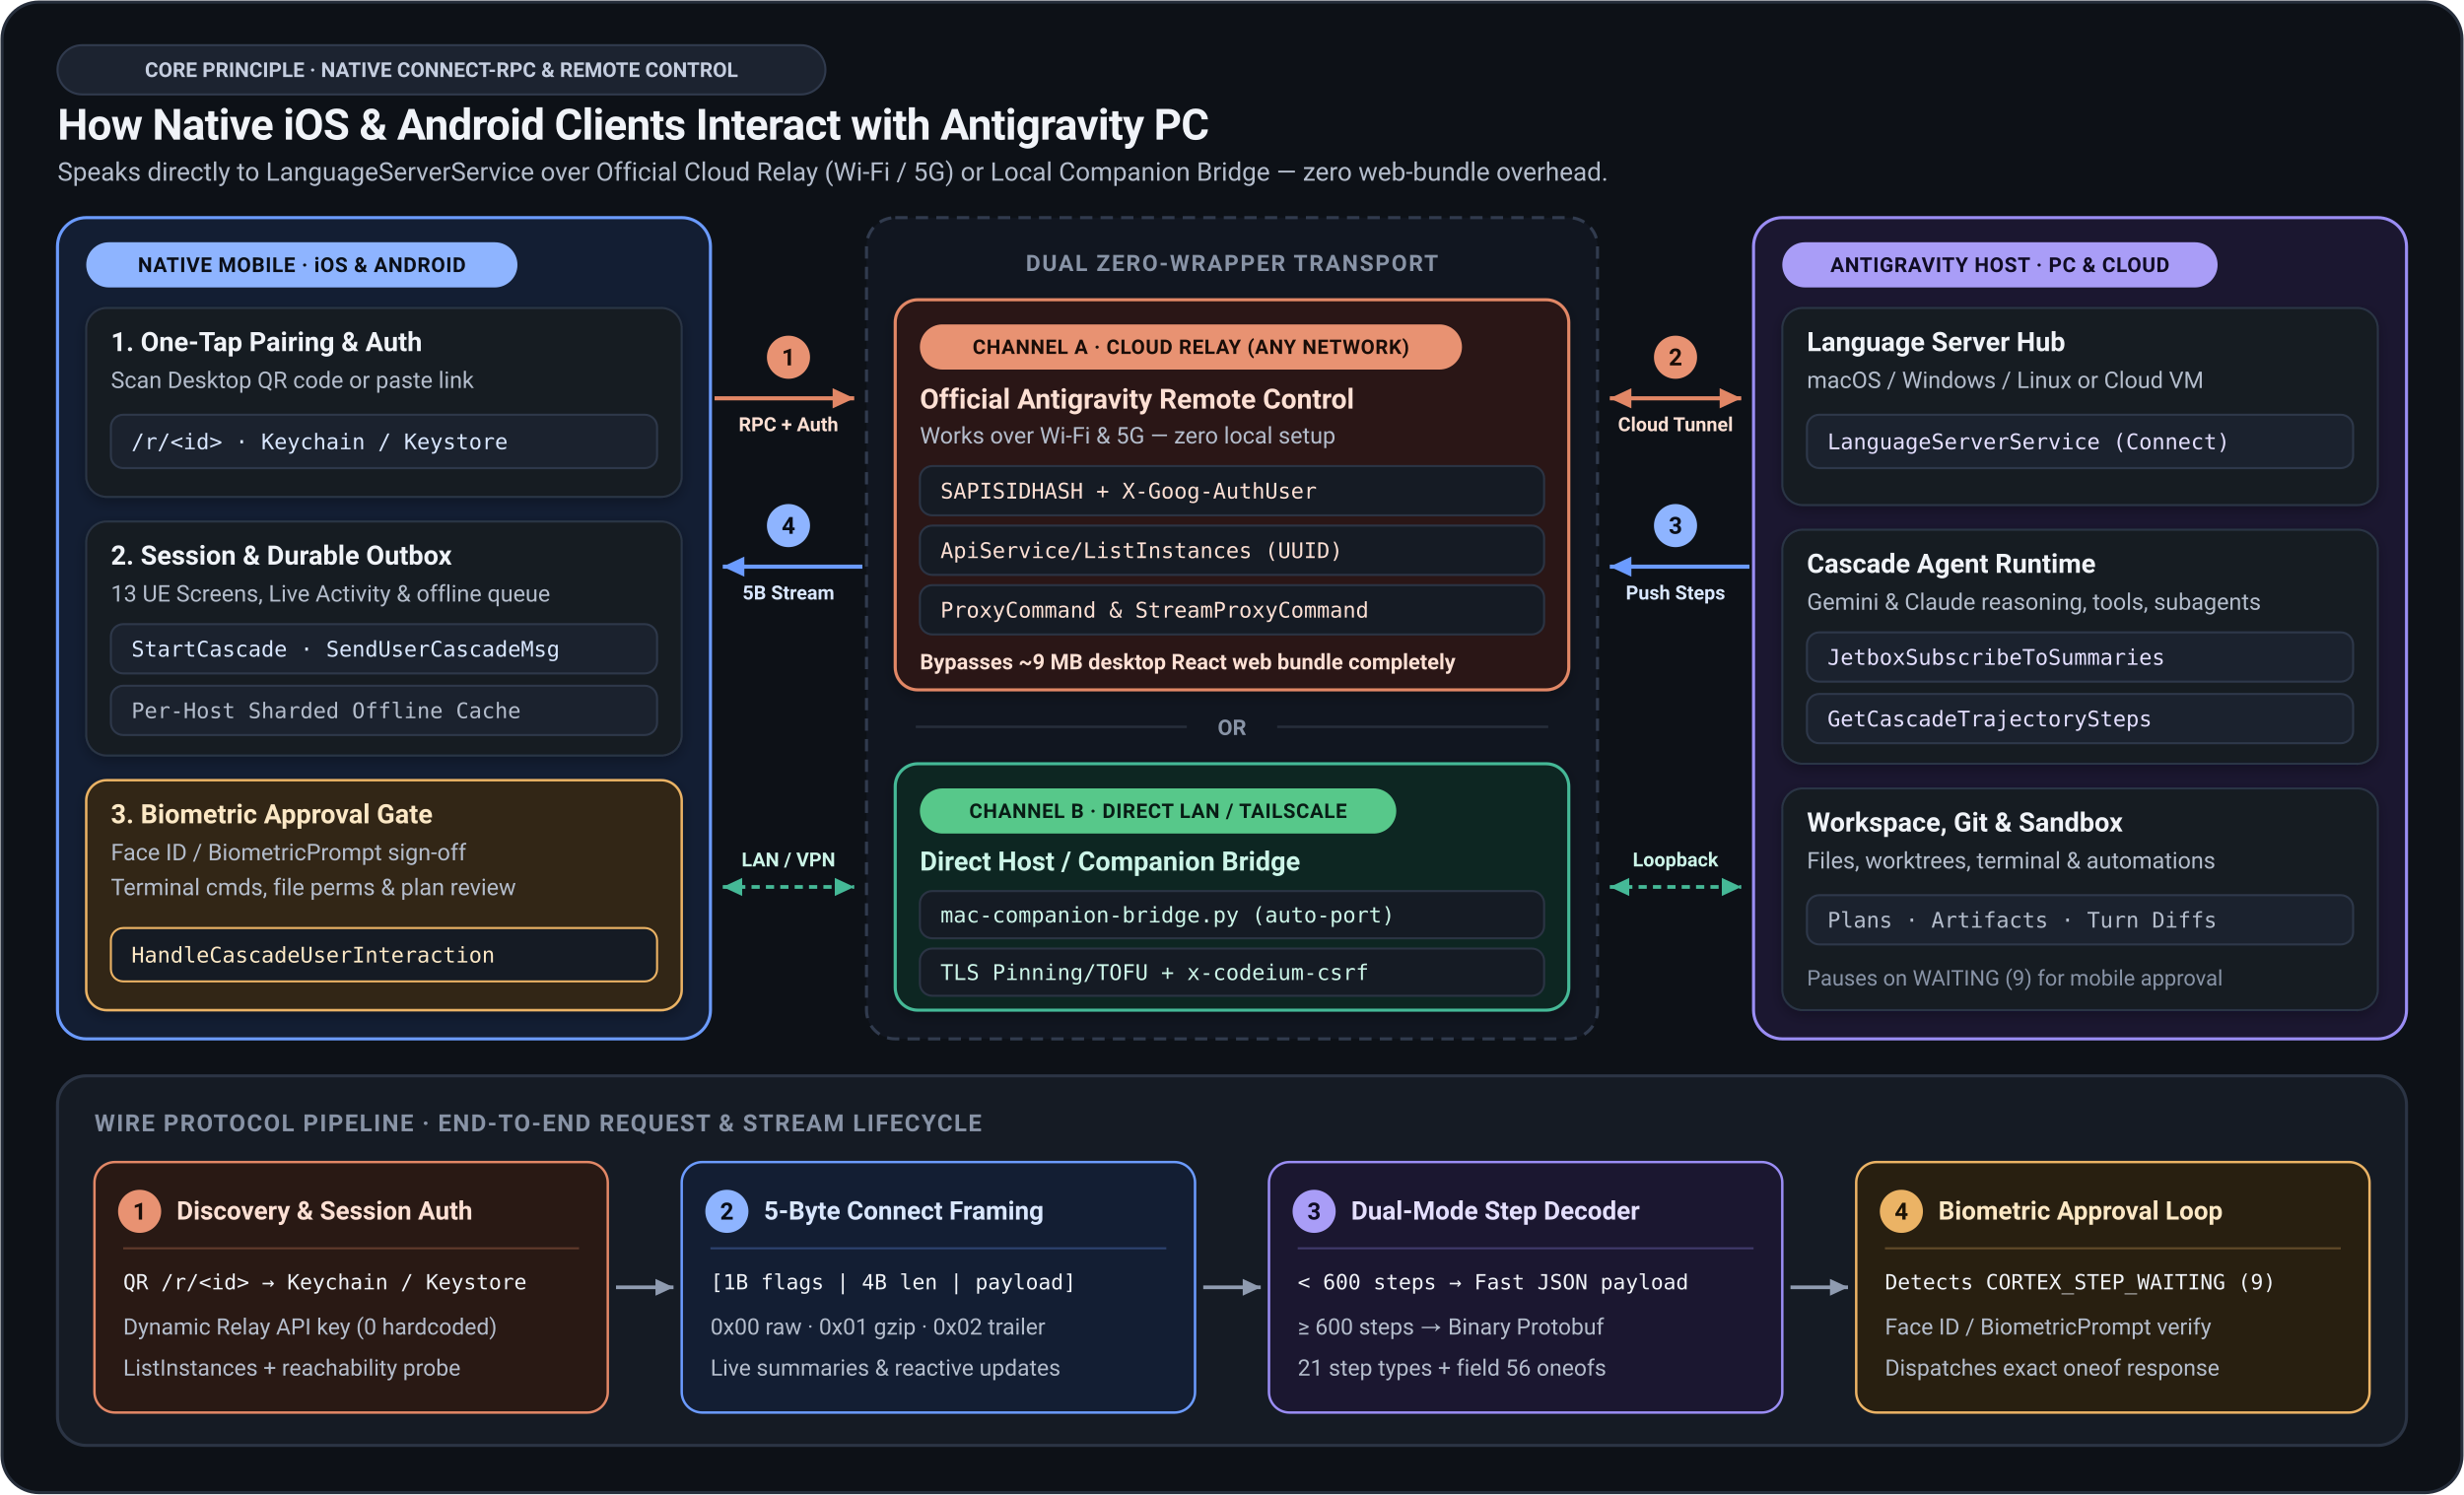
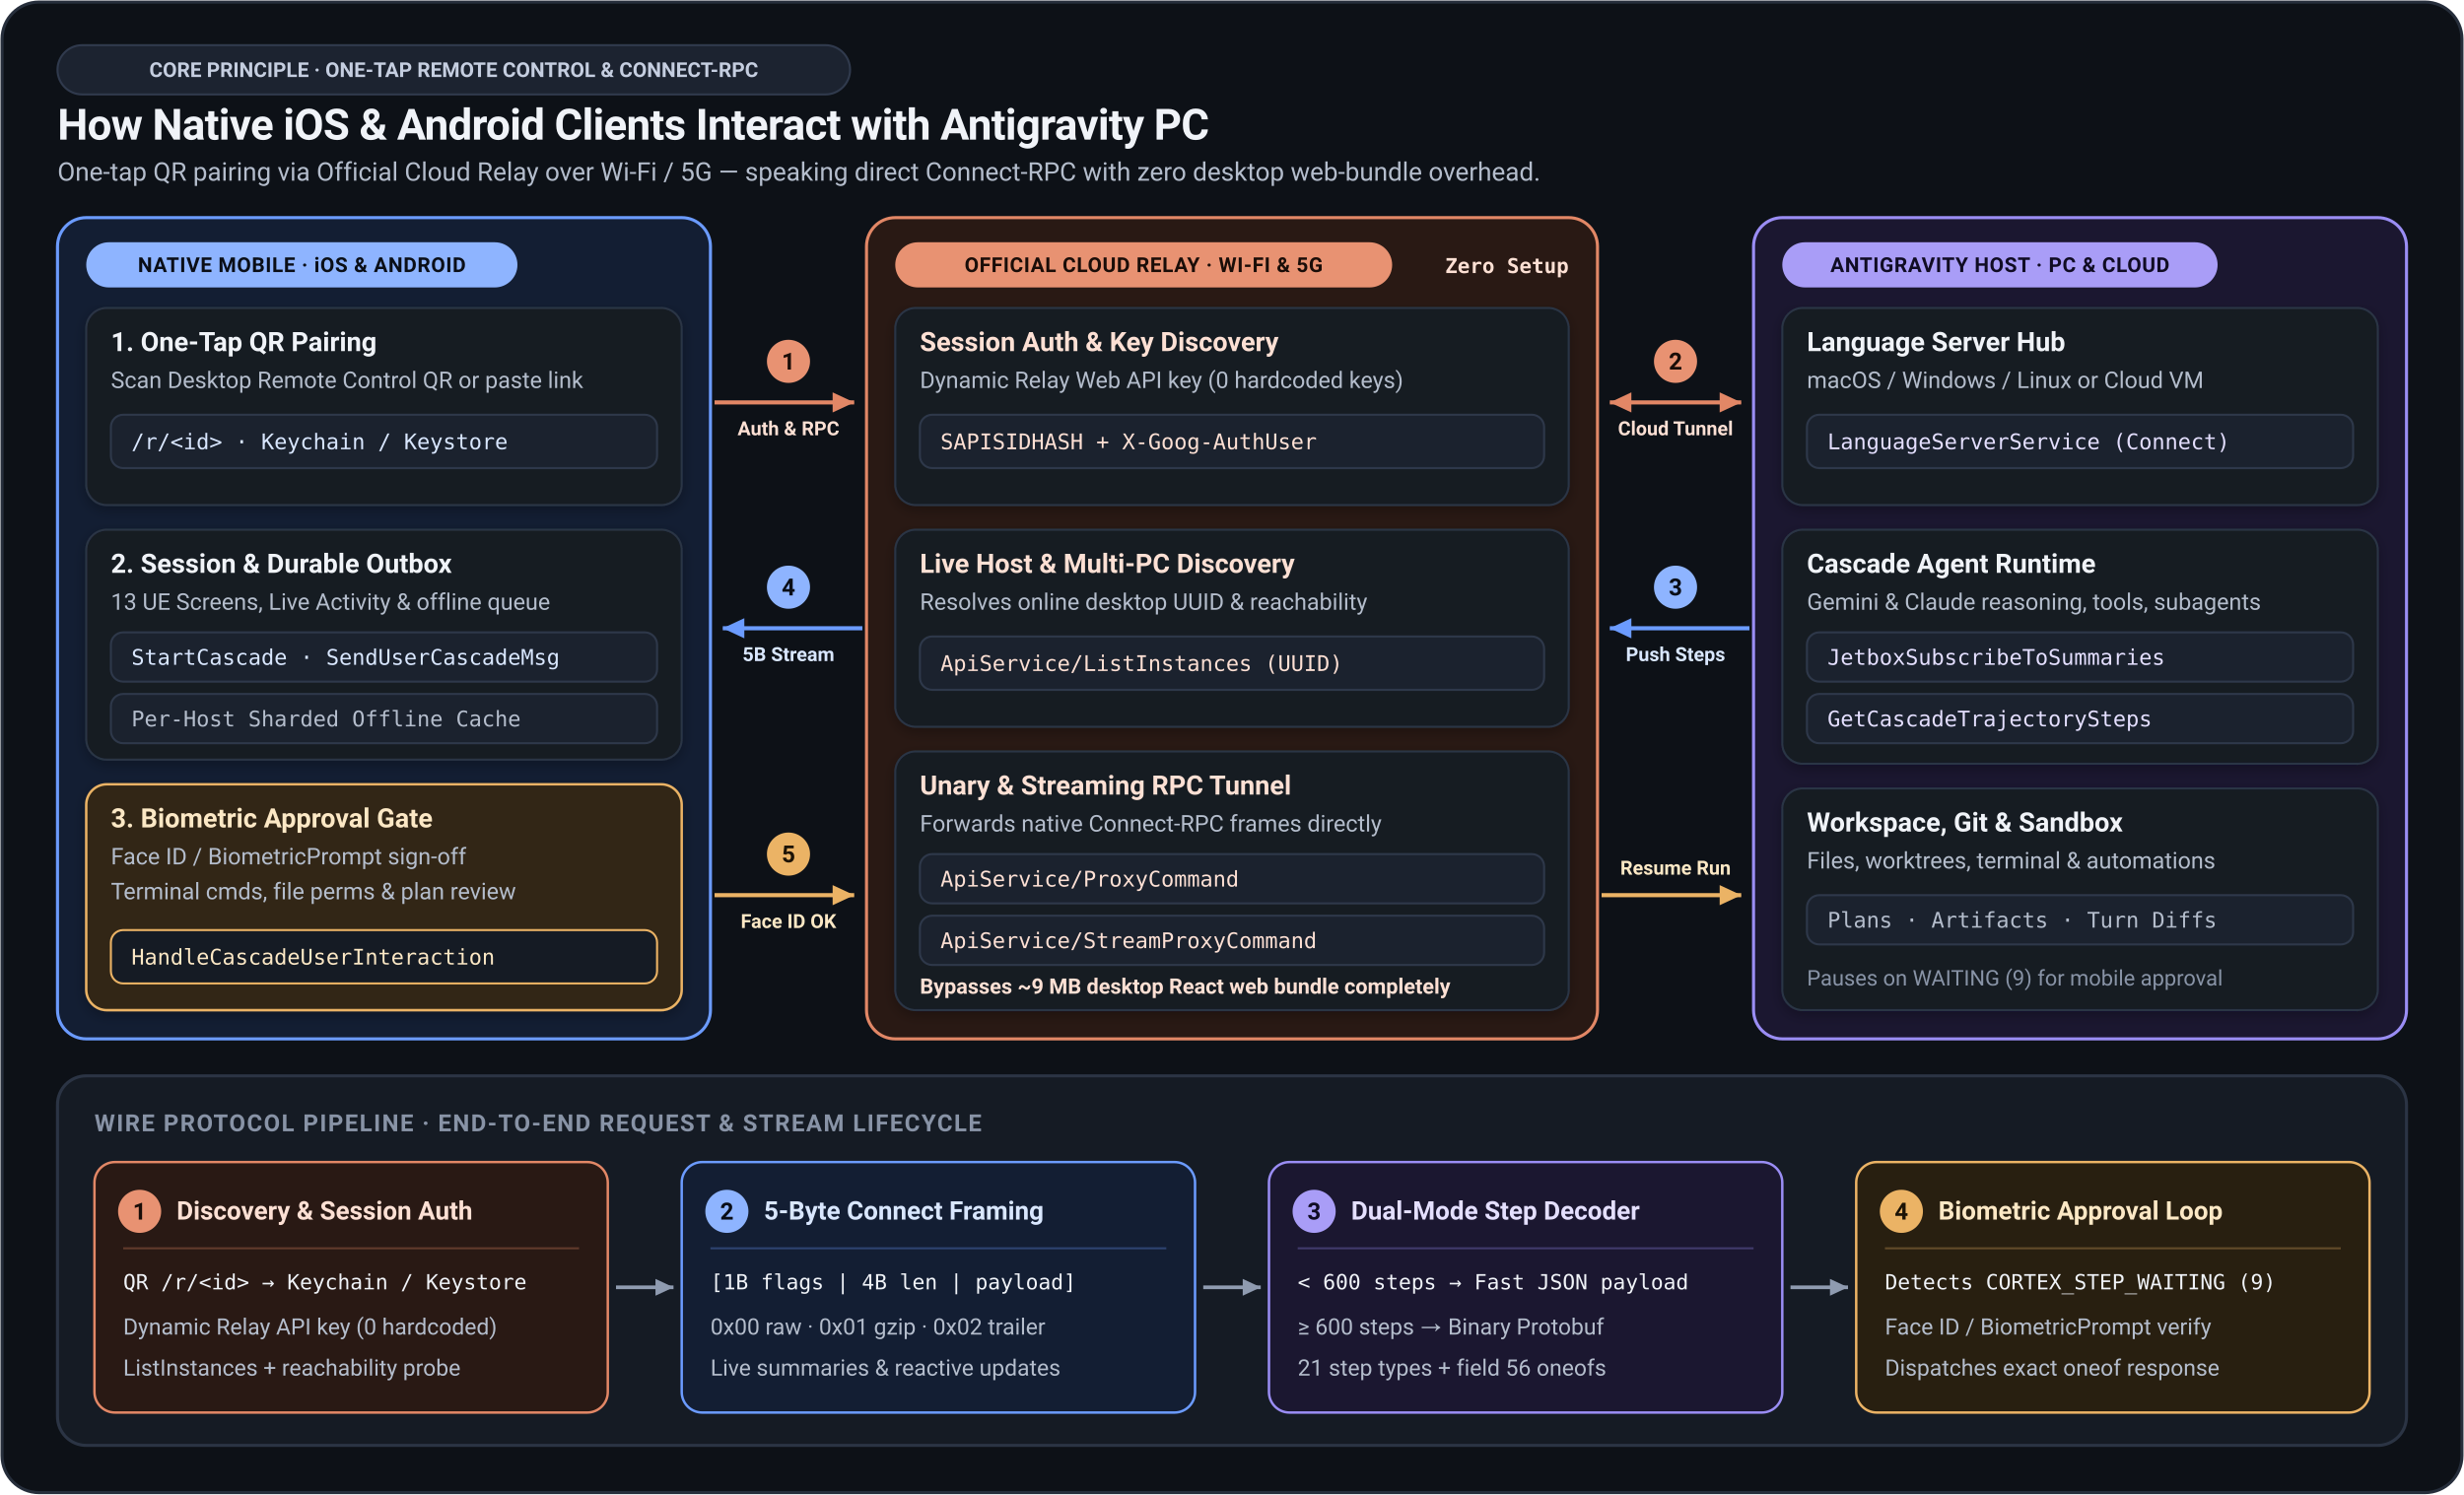
<svg xmlns="http://www.w3.org/2000/svg" viewBox="0 0 1200 728" width="1200" height="728" role="img" aria-label="Core Principle: How Native iOS and Android Clients Remote-Control Antigravity PC">
  <defs>
    <filter id="cardShadow" x="-4%" y="-4%" width="108%" height="112%">
      <feDropShadow dx="0" dy="2" stdDeviation="3" flood-color="#000000" flood-opacity="0.28" />
    </filter>
    <marker id="arrCoral" viewBox="0 0 10 10" refX="8.5" refY="5" markerWidth="7" markerHeight="7" orient="auto-start-reverse">
      <path d="M 1 1.5 L 8.5 5 L 1 8.5 z" fill="#E28766" />
    </marker>
-     <marker id="arrTeal" viewBox="0 0 10 10" refX="8.5" refY="5" markerWidth="7" markerHeight="7" orient="auto-start-reverse">
-       <path d="M 1 1.5 L 8.5 5 L 1 8.5 z" fill="#45B997" />
+     <marker id="arrAmber" viewBox="0 0 10 10" refX="8.5" refY="5" markerWidth="7" markerHeight="7" orient="auto-start-reverse">
+       <path d="M 1 1.5 L 8.5 5 L 1 8.5 z" fill="#EBB365" />
    </marker>
    <marker id="arrBlue" viewBox="0 0 10 10" refX="8.5" refY="5" markerWidth="7" markerHeight="7" orient="auto-start-reverse">
      <path d="M 1 1.5 L 8.5 5 L 1 8.5 z" fill="#6B9BFF" />
    </marker>
    <marker id="arrNeutral" viewBox="0 0 10 10" refX="8.5" refY="5" markerWidth="6.5" markerHeight="6.5" orient="auto">
      <path d="M 1 1.5 L 8.5 5 L 1 8.5 z" fill="#8F9BB0" />
    </marker>
  </defs>
  <rect x="1" y="1" width="1198" height="726" rx="18" fill="#0D1117" stroke="#262E3B" stroke-width="1.5" />
  <g>
-     <rect x="28.0" y="22.0" width="374.0" height="24.0" rx="12.0" fill="#1C2330" stroke="#303A4D" stroke-width="1" />
-     <text x="215.0" y="37.5" text-anchor="middle" font-family="-apple-system, BlinkMacSystemFont, 'Segoe UI', Roboto, Helvetica, Arial, sans-serif" font-size="10" font-weight="600" fill="#C5CEE0">CORE PRINCIPLE  ·  NATIVE CONNECT-RPC &amp; REMOTE CONTROL</text>
+     <rect x="28.0" y="22.0" width="386.0" height="24.0" rx="12.0" fill="#1C2330" stroke="#303A4D" stroke-width="1" />
+     <text x="221.0" y="37.5" text-anchor="middle" font-family="-apple-system, BlinkMacSystemFont, 'Segoe UI', Roboto, Helvetica, Arial, sans-serif" font-size="10" font-weight="600" fill="#C5CEE0">CORE PRINCIPLE  ·  ONE-TAP REMOTE CONTROL &amp; CONNECT-RPC</text>
  </g>
  <text x="28" y="68" font-family="-apple-system, BlinkMacSystemFont, 'Segoe UI', Roboto, Helvetica, Arial, sans-serif" font-size="21" font-weight="700" letter-spacing="-0.3" fill="#F0F3F8">How Native iOS &amp; Android Clients Interact with Antigravity PC</text>
-   <text x="28" y="88" font-family="-apple-system, BlinkMacSystemFont, 'Segoe UI', Roboto, Helvetica, Arial, sans-serif" font-size="12.5" fill="#B4BDCC">Speaks directly to LanguageServerService over Official Cloud Relay (Wi-Fi / 5G) or Local Companion Bridge — zero web-bundle overhead.</text>
+   <text x="28" y="88" font-family="-apple-system, BlinkMacSystemFont, 'Segoe UI', Roboto, Helvetica, Arial, sans-serif" font-size="12.5" fill="#B4BDCC">One-tap QR pairing via Official Cloud Relay over Wi-Fi / 5G — speaking direct Connect-RPC with zero desktop web-bundle overhead.</text>
  <rect x="28" y="106" width="318" height="400" rx="14" fill="#131E33" stroke="#6B9BFF" stroke-width="1.5" />
  <g>
    <rect x="42.0" y="118.0" width="210.0" height="22.0" rx="11.0" fill="#8EB4FF" />
    <text x="147.0" y="132.5" text-anchor="middle" font-family="-apple-system, BlinkMacSystemFont, 'Segoe UI', Roboto, Helvetica, Arial, sans-serif" font-size="10" font-weight="600" letter-spacing="0.3" fill="#0A0E17">NATIVE MOBILE  ·  iOS &amp; ANDROID</text>
  </g>
-   <rect x="42" y="150" width="290" height="92" rx="10" fill="#151B24" stroke="#2B3444" stroke-width="1" filter="url(#cardShadow)" />
-   <text x="54" y="171" font-family="-apple-system, BlinkMacSystemFont, 'Segoe UI', Roboto, Helvetica, Arial, sans-serif" font-size="13" font-weight="700" fill="#F0F3F8">1. One-Tap Pairing &amp; Auth</text>
-   <text x="54" y="189" font-family="-apple-system, BlinkMacSystemFont, 'Segoe UI', Roboto, Helvetica, Arial, sans-serif" font-size="11.2" fill="#B4BDCC">Scan Desktop QR code or paste link</text>
+   <rect x="42" y="150" width="290" height="96" rx="10" fill="#151B24" stroke="#2B3444" stroke-width="1" filter="url(#cardShadow)" />
+   <text x="54" y="171" font-family="-apple-system, BlinkMacSystemFont, 'Segoe UI', Roboto, Helvetica, Arial, sans-serif" font-size="13" font-weight="700" fill="#F0F3F8">1. One-Tap QR Pairing</text>
+   <text x="54" y="189" font-family="-apple-system, BlinkMacSystemFont, 'Segoe UI', Roboto, Helvetica, Arial, sans-serif" font-size="11.2" fill="#B4BDCC">Scan Desktop Remote Control QR or paste link</text>
  <g>
    <rect x="54.0" y="202.0" width="266.0" height="26.0" rx="6" fill="#1B222E" stroke="#2E384A" stroke-width="1" />
    <text x="64.0" y="218.8" font-family="ui-monospace, SFMono-Regular, Menlo, Monaco, Consolas, monospace" font-size="10.5" font-weight="500" fill="#D9E7FF">/r/&lt;id&gt;  ·  Keychain / Keystore</text>
  </g>
-   <rect x="42" y="254" width="290" height="114" rx="10" fill="#151B24" stroke="#2B3444" stroke-width="1" filter="url(#cardShadow)" />
-   <text x="54" y="275" font-family="-apple-system, BlinkMacSystemFont, 'Segoe UI', Roboto, Helvetica, Arial, sans-serif" font-size="13" font-weight="700" fill="#F0F3F8">2. Session &amp; Durable Outbox</text>
-   <text x="54" y="293" font-family="-apple-system, BlinkMacSystemFont, 'Segoe UI', Roboto, Helvetica, Arial, sans-serif" font-size="11.2" fill="#B4BDCC">13 UE Screens, Live Activity &amp; offline queue</text>
+   <rect x="42" y="258" width="290" height="112" rx="10" fill="#151B24" stroke="#2B3444" stroke-width="1" filter="url(#cardShadow)" />
+   <text x="54" y="279" font-family="-apple-system, BlinkMacSystemFont, 'Segoe UI', Roboto, Helvetica, Arial, sans-serif" font-size="13" font-weight="700" fill="#F0F3F8">2. Session &amp; Durable Outbox</text>
+   <text x="54" y="297" font-family="-apple-system, BlinkMacSystemFont, 'Segoe UI', Roboto, Helvetica, Arial, sans-serif" font-size="11.2" fill="#B4BDCC">13 UE Screens, Live Activity &amp; offline queue</text>
  <g>
-     <rect x="54.0" y="304.0" width="266.0" height="24.0" rx="6" fill="#1B222E" stroke="#2E384A" stroke-width="1" />
-     <text x="64.0" y="319.8" font-family="ui-monospace, SFMono-Regular, Menlo, Monaco, Consolas, monospace" font-size="10.5" font-weight="500" fill="#D9E7FF">StartCascade · SendUserCascadeMsg</text>
+     <rect x="54.0" y="308.0" width="266.0" height="24.0" rx="6" fill="#1B222E" stroke="#2E384A" stroke-width="1" />
+     <text x="64.0" y="323.8" font-family="ui-monospace, SFMono-Regular, Menlo, Monaco, Consolas, monospace" font-size="10.5" font-weight="500" fill="#D9E7FF">StartCascade · SendUserCascadeMsg</text>
  </g>
  <g>
-     <rect x="54.0" y="334.0" width="266.0" height="24.0" rx="6" fill="#1B222E" stroke="#2E384A" stroke-width="1" />
-     <text x="64.0" y="349.8" font-family="ui-monospace, SFMono-Regular, Menlo, Monaco, Consolas, monospace" font-size="10.5" font-weight="500" fill="#B4BDCC">Per-Host Sharded Offline Cache</text>
+     <rect x="54.0" y="338.0" width="266.0" height="24.0" rx="6" fill="#1B222E" stroke="#2E384A" stroke-width="1" />
+     <text x="64.0" y="353.8" font-family="ui-monospace, SFMono-Regular, Menlo, Monaco, Consolas, monospace" font-size="10.5" font-weight="500" fill="#B4BDCC">Per-Host Sharded Offline Cache</text>
  </g>
-   <rect x="42" y="380" width="290" height="112" rx="10" fill="#302614" stroke="#EBB365" stroke-width="1.2" filter="url(#cardShadow)" />
-   <text x="54" y="401" font-family="-apple-system, BlinkMacSystemFont, 'Segoe UI', Roboto, Helvetica, Arial, sans-serif" font-size="13" font-weight="700" fill="#FCE8C5">3. Biometric Approval Gate</text>
-   <text x="54" y="419" font-family="-apple-system, BlinkMacSystemFont, 'Segoe UI', Roboto, Helvetica, Arial, sans-serif" font-size="11.2" fill="#B4BDCC">Face ID / BiometricPrompt sign-off</text>
-   <text x="54" y="436" font-family="-apple-system, BlinkMacSystemFont, 'Segoe UI', Roboto, Helvetica, Arial, sans-serif" font-size="11.2" fill="#B4BDCC">Terminal cmds, file perms &amp; plan review</text>
+   <rect x="42" y="382" width="290" height="110" rx="10" fill="#302614" stroke="#EBB365" stroke-width="1.2" filter="url(#cardShadow)" />
+   <text x="54" y="403" font-family="-apple-system, BlinkMacSystemFont, 'Segoe UI', Roboto, Helvetica, Arial, sans-serif" font-size="13" font-weight="700" fill="#FCE8C5">3. Biometric Approval Gate</text>
+   <text x="54" y="421" font-family="-apple-system, BlinkMacSystemFont, 'Segoe UI', Roboto, Helvetica, Arial, sans-serif" font-size="11.2" fill="#B4BDCC">Face ID / BiometricPrompt sign-off</text>
+   <text x="54" y="438" font-family="-apple-system, BlinkMacSystemFont, 'Segoe UI', Roboto, Helvetica, Arial, sans-serif" font-size="11.2" fill="#B4BDCC">Terminal cmds, file perms &amp; plan review</text>
  <g>
-     <rect x="54.0" y="452.0" width="266.0" height="26.0" rx="6" fill="#151B24" stroke="#EBB365" stroke-width="1" />
-     <text x="64.0" y="468.8" font-family="ui-monospace, SFMono-Regular, Menlo, Monaco, Consolas, monospace" font-size="10.5" font-weight="500" fill="#FCE8C5">HandleCascadeUserInteraction</text>
+     <rect x="54.0" y="453.0" width="266.0" height="26.0" rx="6" fill="#151B24" stroke="#EBB365" stroke-width="1" />
+     <text x="64.0" y="469.8" font-family="ui-monospace, SFMono-Regular, Menlo, Monaco, Consolas, monospace" font-size="10.5" font-weight="500" fill="#FCE8C5">HandleCascadeUserInteraction</text>
  </g>
-   <rect x="422" y="106" width="356" height="400" rx="14" fill="#111620" stroke="#313B4E" stroke-width="1.5" stroke-dasharray="6 4" />
-   <text x="600.0" y="132" text-anchor="middle" font-family="-apple-system, BlinkMacSystemFont, 'Segoe UI', Roboto, Helvetica, Arial, sans-serif" font-size="11" font-weight="700" letter-spacing="0.8" fill="#8893A6">DUAL ZERO-WRAPPER TRANSPORT</text>
-   <rect x="436" y="146" width="328" height="190" rx="11" fill="#291914" stroke="#E28766" stroke-width="1.5" filter="url(#cardShadow)" />
+   <rect x="422" y="106" width="356" height="400" rx="14" fill="#291914" stroke="#E28766" stroke-width="1.5" />
  <g>
-     <rect x="448.0" y="158.0" width="264.0" height="22.0" rx="11.0" fill="#E89272" />
-     <text x="580.0" y="172.4" text-anchor="middle" font-family="-apple-system, BlinkMacSystemFont, 'Segoe UI', Roboto, Helvetica, Arial, sans-serif" font-size="9.8" font-weight="600" letter-spacing="0.3" fill="#1A0D08">CHANNEL A  ·  CLOUD RELAY (ANY NETWORK)</text>
+     <rect x="436.0" y="118.0" width="242.0" height="22.0" rx="11.0" fill="#E89272" />
+     <text x="557.0" y="132.5" text-anchor="middle" font-family="-apple-system, BlinkMacSystemFont, 'Segoe UI', Roboto, Helvetica, Arial, sans-serif" font-size="10" font-weight="600" letter-spacing="0.3" fill="#1A0D08">OFFICIAL CLOUD RELAY  ·  WI-FI &amp; 5G</text>
  </g>
-   <text x="448" y="199" font-family="-apple-system, BlinkMacSystemFont, 'Segoe UI', Roboto, Helvetica, Arial, sans-serif" font-size="13.5" font-weight="700" fill="#FDE0D4">Official Antigravity Remote Control</text>
-   <text x="448" y="216" font-family="-apple-system, BlinkMacSystemFont, 'Segoe UI', Roboto, Helvetica, Arial, sans-serif" font-size="11.2" fill="#B4BDCC">Works over Wi-Fi &amp; 5G — zero local setup</text>
+   <text x="764" y="133" text-anchor="end" font-family="ui-monospace, SFMono-Regular, Menlo, Monaco, Consolas, monospace" font-size="10" font-weight="600" fill="#FDE0D4">Zero Setup</text>
+   <rect x="436" y="150" width="328" height="96" rx="10" fill="#151B24" stroke="#2B3444" stroke-width="1" filter="url(#cardShadow)" />
+   <text x="448" y="171" font-family="-apple-system, BlinkMacSystemFont, 'Segoe UI', Roboto, Helvetica, Arial, sans-serif" font-size="13" font-weight="700" fill="#FDE0D4">Session Auth &amp; Key Discovery</text>
+   <text x="448" y="189" font-family="-apple-system, BlinkMacSystemFont, 'Segoe UI', Roboto, Helvetica, Arial, sans-serif" font-size="11.2" fill="#B4BDCC">Dynamic Relay Web API key (0 hardcoded keys)</text>
  <g>
-     <rect x="448.0" y="227.0" width="304.0" height="24.0" rx="6" fill="#151B24" stroke="#2B3444" stroke-width="1" />
-     <text x="458.0" y="242.8" font-family="ui-monospace, SFMono-Regular, Menlo, Monaco, Consolas, monospace" font-size="10.5" font-weight="500" fill="#FDE0D4">SAPISIDHASH + X-Goog-AuthUser</text>
+     <rect x="448.0" y="202.0" width="304.0" height="26.0" rx="6" fill="#1B222E" stroke="#2E384A" stroke-width="1" />
+     <text x="458.0" y="218.8" font-family="ui-monospace, SFMono-Regular, Menlo, Monaco, Consolas, monospace" font-size="10.5" font-weight="500" fill="#FDE0D4">SAPISIDHASH + X-Goog-AuthUser</text>
+   </g>
+   <rect x="436" y="258" width="328" height="96" rx="10" fill="#151B24" stroke="#2B3444" stroke-width="1" filter="url(#cardShadow)" />
+   <text x="448" y="279" font-family="-apple-system, BlinkMacSystemFont, 'Segoe UI', Roboto, Helvetica, Arial, sans-serif" font-size="13" font-weight="700" fill="#FDE0D4">Live Host &amp; Multi-PC Discovery</text>
+   <text x="448" y="297" font-family="-apple-system, BlinkMacSystemFont, 'Segoe UI', Roboto, Helvetica, Arial, sans-serif" font-size="11.2" fill="#B4BDCC">Resolves online desktop UUID &amp; reachability</text>
+   <g>
+     <rect x="448.0" y="310.0" width="304.0" height="26.0" rx="6" fill="#1B222E" stroke="#2E384A" stroke-width="1" />
+     <text x="458.0" y="326.8" font-family="ui-monospace, SFMono-Regular, Menlo, Monaco, Consolas, monospace" font-size="10.5" font-weight="500" fill="#FDE0D4">ApiService/ListInstances (UUID)</text>
+   </g>
+   <rect x="436" y="366" width="328" height="126" rx="10" fill="#151B24" stroke="#2B3444" stroke-width="1" filter="url(#cardShadow)" />
+   <text x="448" y="387" font-family="-apple-system, BlinkMacSystemFont, 'Segoe UI', Roboto, Helvetica, Arial, sans-serif" font-size="13" font-weight="700" fill="#FDE0D4">Unary &amp; Streaming RPC Tunnel</text>
+   <text x="448" y="405" font-family="-apple-system, BlinkMacSystemFont, 'Segoe UI', Roboto, Helvetica, Arial, sans-serif" font-size="11.2" fill="#B4BDCC">Forwards native Connect-RPC frames directly</text>
+   <g>
+     <rect x="448.0" y="416.0" width="304.0" height="24.0" rx="6" fill="#1B222E" stroke="#2E384A" stroke-width="1" />
+     <text x="458.0" y="431.8" font-family="ui-monospace, SFMono-Regular, Menlo, Monaco, Consolas, monospace" font-size="10.5" font-weight="500" fill="#FDE0D4">ApiService/ProxyCommand</text>
  </g>
  <g>
-     <rect x="448.0" y="256.0" width="304.0" height="24.0" rx="6" fill="#151B24" stroke="#2B3444" stroke-width="1" />
-     <text x="458.0" y="271.8" font-family="ui-monospace, SFMono-Regular, Menlo, Monaco, Consolas, monospace" font-size="10.5" font-weight="500" fill="#FDE0D4">ApiService/ListInstances (UUID)</text>
+     <rect x="448.0" y="446.0" width="304.0" height="24.0" rx="6" fill="#1B222E" stroke="#2E384A" stroke-width="1" />
+     <text x="458.0" y="461.8" font-family="ui-monospace, SFMono-Regular, Menlo, Monaco, Consolas, monospace" font-size="10.5" font-weight="500" fill="#FDE0D4">ApiService/StreamProxyCommand</text>
  </g>
-   <g>
-     <rect x="448.0" y="285.0" width="304.0" height="24.0" rx="6" fill="#151B24" stroke="#2B3444" stroke-width="1" />
-     <text x="458.0" y="300.8" font-family="ui-monospace, SFMono-Regular, Menlo, Monaco, Consolas, monospace" font-size="10.5" font-weight="500" fill="#FDE0D4">ProxyCommand &amp; StreamProxyCommand</text>
-   </g>
-   <text x="448" y="326" font-family="-apple-system, BlinkMacSystemFont, 'Segoe UI', Roboto, Helvetica, Arial, sans-serif" font-size="10.5" font-weight="600" fill="#FDE0D4">Bypasses ~9 MB desktop React web bundle completely</text>
-   <line x1="446" y1="354" x2="578.0" y2="354" stroke="#262E3B" stroke-width="1.2" />
-   <text x="600.0" y="358" text-anchor="middle" font-family="-apple-system, BlinkMacSystemFont, 'Segoe UI', Roboto, Helvetica, Arial, sans-serif" font-size="10.5" font-weight="700" fill="#8893A6">OR</text>
-   <line x1="622.0" y1="354" x2="754" y2="354" stroke="#262E3B" stroke-width="1.2" />
-   <rect x="436" y="372" width="328" height="120" rx="11" fill="#102520" stroke="#45B997" stroke-width="1.5" filter="url(#cardShadow)" />
-   <g>
-     <rect x="448.0" y="384.0" width="232.0" height="22.0" rx="11.0" fill="#57C88A" />
-     <text x="564.0" y="398.4" text-anchor="middle" font-family="-apple-system, BlinkMacSystemFont, 'Segoe UI', Roboto, Helvetica, Arial, sans-serif" font-size="9.8" font-weight="600" letter-spacing="0.3" fill="#081C15">CHANNEL B  ·  DIRECT LAN / TAILSCALE</text>
-   </g>
-   <text x="448" y="424" font-family="-apple-system, BlinkMacSystemFont, 'Segoe UI', Roboto, Helvetica, Arial, sans-serif" font-size="13" font-weight="700" fill="#CCF5E8">Direct Host / Companion Bridge</text>
-   <g>
-     <rect x="448.0" y="434.0" width="304.0" height="23.0" rx="6" fill="#151B24" stroke="#2B3444" stroke-width="1" />
-     <text x="458.0" y="449.3" font-family="ui-monospace, SFMono-Regular, Menlo, Monaco, Consolas, monospace" font-size="10.5" font-weight="500" fill="#CCF5E8">mac-companion-bridge.py (auto-port)</text>
-   </g>
-   <g>
-     <rect x="448.0" y="462.0" width="304.0" height="23.0" rx="6" fill="#151B24" stroke="#2B3444" stroke-width="1" />
-     <text x="458.0" y="477.3" font-family="ui-monospace, SFMono-Regular, Menlo, Monaco, Consolas, monospace" font-size="10.5" font-weight="500" fill="#CCF5E8">TLS Pinning/TOFU + x-codeium-csrf</text>
-   </g>
+   <text x="448" y="484" font-family="-apple-system, BlinkMacSystemFont, 'Segoe UI', Roboto, Helvetica, Arial, sans-serif" font-size="10.4" font-weight="600" fill="#FDE0D4">Bypasses ~9 MB desktop React web bundle completely</text>
  <rect x="854" y="106" width="318" height="400" rx="14" fill="#1B1730" stroke="#9A8DF4" stroke-width="1.5" />
  <g>
    <rect x="868.0" y="118.0" width="212.0" height="22.0" rx="11.0" fill="#A99DF7" />
    <text x="974.0" y="132.5" text-anchor="middle" font-family="-apple-system, BlinkMacSystemFont, 'Segoe UI', Roboto, Helvetica, Arial, sans-serif" font-size="10" font-weight="600" letter-spacing="0.3" fill="#100C24">ANTIGRAVITY HOST  ·  PC &amp; CLOUD</text>
  </g>
  <rect x="868" y="150" width="290" height="96" rx="10" fill="#151B24" stroke="#2B3444" stroke-width="1" filter="url(#cardShadow)" />
  <text x="880" y="171" font-family="-apple-system, BlinkMacSystemFont, 'Segoe UI', Roboto, Helvetica, Arial, sans-serif" font-size="13" font-weight="700" fill="#F0F3F8">Language Server Hub</text>
  <text x="880" y="189" font-family="-apple-system, BlinkMacSystemFont, 'Segoe UI', Roboto, Helvetica, Arial, sans-serif" font-size="11.2" fill="#B4BDCC">macOS / Windows / Linux or Cloud VM</text>
  <g>
    <rect x="880.0" y="202.0" width="266.0" height="26.0" rx="6" fill="#1B222E" stroke="#2E384A" stroke-width="1" />
    <text x="890.0" y="218.8" font-family="ui-monospace, SFMono-Regular, Menlo, Monaco, Consolas, monospace" font-size="10.5" font-weight="500" fill="#E4DFFF">LanguageServerService (Connect)</text>
  </g>
  <rect x="868" y="258" width="290" height="114" rx="10" fill="#151B24" stroke="#2B3444" stroke-width="1" filter="url(#cardShadow)" />
  <text x="880" y="279" font-family="-apple-system, BlinkMacSystemFont, 'Segoe UI', Roboto, Helvetica, Arial, sans-serif" font-size="13" font-weight="700" fill="#F0F3F8">Cascade Agent Runtime</text>
  <text x="880" y="297" font-family="-apple-system, BlinkMacSystemFont, 'Segoe UI', Roboto, Helvetica, Arial, sans-serif" font-size="11.2" fill="#B4BDCC">Gemini &amp; Claude reasoning, tools, subagents</text>
  <g>
    <rect x="880.0" y="308.0" width="266.0" height="24.0" rx="6" fill="#1B222E" stroke="#2E384A" stroke-width="1" />
    <text x="890.0" y="323.8" font-family="ui-monospace, SFMono-Regular, Menlo, Monaco, Consolas, monospace" font-size="10.5" font-weight="500" fill="#E4DFFF">JetboxSubscribeToSummaries</text>
  </g>
  <g>
    <rect x="880.0" y="338.0" width="266.0" height="24.0" rx="6" fill="#1B222E" stroke="#2E384A" stroke-width="1" />
    <text x="890.0" y="353.8" font-family="ui-monospace, SFMono-Regular, Menlo, Monaco, Consolas, monospace" font-size="10.5" font-weight="500" fill="#E4DFFF">GetCascadeTrajectorySteps</text>
  </g>
  <rect x="868" y="384" width="290" height="108" rx="10" fill="#151B24" stroke="#2B3444" stroke-width="1" filter="url(#cardShadow)" />
  <text x="880" y="405" font-family="-apple-system, BlinkMacSystemFont, 'Segoe UI', Roboto, Helvetica, Arial, sans-serif" font-size="13" font-weight="700" fill="#F0F3F8">Workspace, Git &amp; Sandbox</text>
  <text x="880" y="423" font-family="-apple-system, BlinkMacSystemFont, 'Segoe UI', Roboto, Helvetica, Arial, sans-serif" font-size="11.2" fill="#B4BDCC">Files, worktrees, terminal &amp; automations</text>
  <g>
    <rect x="880.0" y="436.0" width="266.0" height="24.0" rx="6" fill="#1B222E" stroke="#2E384A" stroke-width="1" />
    <text x="890.0" y="451.8" font-family="ui-monospace, SFMono-Regular, Menlo, Monaco, Consolas, monospace" font-size="10.5" font-weight="500" fill="#B4BDCC">Plans · Artifacts · Turn Diffs</text>
  </g>
  <text x="880" y="480" font-family="-apple-system, BlinkMacSystemFont, 'Segoe UI', Roboto, Helvetica, Arial, sans-serif" font-size="10.5" fill="#8893A6">Pauses on WAITING (9) for mobile approval</text>
-   <line x1="348" y1="194" x2="416" y2="194" stroke="#E28766" stroke-width="2" marker-end="url(#arrCoral)" />
+   <line x1="348" y1="196" x2="416" y2="196" stroke="#E28766" stroke-width="2" marker-end="url(#arrCoral)" />
  <g>
-     <circle cx="384.0" cy="174.0" r="10.5" fill="#E89272" />
-     <text x="384.0" y="178.0" text-anchor="middle" font-family="-apple-system, BlinkMacSystemFont, 'Segoe UI', Roboto, Helvetica, Arial, sans-serif" font-size="11.5" font-weight="700" fill="#1A0D08">1</text>
+     <circle cx="384.0" cy="176.0" r="10.5" fill="#E89272" />
+     <text x="384.0" y="180.0" text-anchor="middle" font-family="-apple-system, BlinkMacSystemFont, 'Segoe UI', Roboto, Helvetica, Arial, sans-serif" font-size="11.5" font-weight="700" fill="#1A0D08">1</text>
  </g>
-   <text x="384.0" y="210" text-anchor="middle" font-family="-apple-system, BlinkMacSystemFont, 'Segoe UI', Roboto, Helvetica, Arial, sans-serif" font-size="9.5" font-weight="600" fill="#FDE0D4">RPC + Auth</text>
-   <line x1="420" y1="276" x2="352" y2="276" stroke="#6B9BFF" stroke-width="2" marker-end="url(#arrBlue)" />
+   <text x="384.0" y="212" text-anchor="middle" font-family="-apple-system, BlinkMacSystemFont, 'Segoe UI', Roboto, Helvetica, Arial, sans-serif" font-size="9.5" font-weight="600" fill="#FDE0D4">Auth &amp; RPC</text>
+   <line x1="420" y1="306" x2="352" y2="306" stroke="#6B9BFF" stroke-width="2" marker-end="url(#arrBlue)" />
  <g>
-     <circle cx="384.0" cy="256.0" r="10.5" fill="#8EB4FF" />
-     <text x="384.0" y="260.0" text-anchor="middle" font-family="-apple-system, BlinkMacSystemFont, 'Segoe UI', Roboto, Helvetica, Arial, sans-serif" font-size="11.5" font-weight="700" fill="#0A0E17">4</text>
+     <circle cx="384.0" cy="286.0" r="10.5" fill="#8EB4FF" />
+     <text x="384.0" y="290.0" text-anchor="middle" font-family="-apple-system, BlinkMacSystemFont, 'Segoe UI', Roboto, Helvetica, Arial, sans-serif" font-size="11.5" font-weight="700" fill="#0A0E17">4</text>
  </g>
-   <text x="384.0" y="292" text-anchor="middle" font-family="-apple-system, BlinkMacSystemFont, 'Segoe UI', Roboto, Helvetica, Arial, sans-serif" font-size="9.5" font-weight="600" fill="#D9E7FF">5B Stream</text>
-   <line x1="352" y1="432" x2="416" y2="432" stroke="#45B997" stroke-width="1.8" stroke-dasharray="4 3" marker-start="url(#arrTeal)" marker-end="url(#arrTeal)" />
-   <text x="384.0" y="422" text-anchor="middle" font-family="-apple-system, BlinkMacSystemFont, 'Segoe UI', Roboto, Helvetica, Arial, sans-serif" font-size="9.5" font-weight="600" fill="#CCF5E8">LAN / VPN</text>
-   <line x1="784" y1="194" x2="848" y2="194" stroke="#E28766" stroke-width="2" marker-start="url(#arrCoral)" marker-end="url(#arrCoral)" />
+   <text x="384.0" y="322" text-anchor="middle" font-family="-apple-system, BlinkMacSystemFont, 'Segoe UI', Roboto, Helvetica, Arial, sans-serif" font-size="9.5" font-weight="600" fill="#D9E7FF">5B Stream</text>
+   <line x1="348" y1="436" x2="416" y2="436" stroke="#EBB365" stroke-width="2" marker-end="url(#arrAmber)" />
  <g>
-     <circle cx="816.0" cy="174.0" r="10.5" fill="#E89272" />
-     <text x="816.0" y="178.0" text-anchor="middle" font-family="-apple-system, BlinkMacSystemFont, 'Segoe UI', Roboto, Helvetica, Arial, sans-serif" font-size="11.5" font-weight="700" fill="#1A0D08">2</text>
+     <circle cx="384.0" cy="416.0" r="10.5" fill="#EBB365" />
+     <text x="384.0" y="420.0" text-anchor="middle" font-family="-apple-system, BlinkMacSystemFont, 'Segoe UI', Roboto, Helvetica, Arial, sans-serif" font-size="11.5" font-weight="700" fill="#1C1306">5</text>
  </g>
-   <text x="816.0" y="210" text-anchor="middle" font-family="-apple-system, BlinkMacSystemFont, 'Segoe UI', Roboto, Helvetica, Arial, sans-serif" font-size="9.5" font-weight="600" fill="#FDE0D4">Cloud Tunnel</text>
-   <line x1="852" y1="276" x2="784" y2="276" stroke="#6B9BFF" stroke-width="2" marker-end="url(#arrBlue)" />
+   <text x="384.0" y="452" text-anchor="middle" font-family="-apple-system, BlinkMacSystemFont, 'Segoe UI', Roboto, Helvetica, Arial, sans-serif" font-size="9.5" font-weight="600" fill="#FCE8C5">Face ID OK</text>
+   <line x1="784" y1="196" x2="848" y2="196" stroke="#E28766" stroke-width="2" marker-start="url(#arrCoral)" marker-end="url(#arrCoral)" />
  <g>
-     <circle cx="816.0" cy="256.0" r="10.5" fill="#8EB4FF" />
-     <text x="816.0" y="260.0" text-anchor="middle" font-family="-apple-system, BlinkMacSystemFont, 'Segoe UI', Roboto, Helvetica, Arial, sans-serif" font-size="11.5" font-weight="700" fill="#0A0E17">3</text>
+     <circle cx="816.0" cy="176.0" r="10.5" fill="#E89272" />
+     <text x="816.0" y="180.0" text-anchor="middle" font-family="-apple-system, BlinkMacSystemFont, 'Segoe UI', Roboto, Helvetica, Arial, sans-serif" font-size="11.5" font-weight="700" fill="#1A0D08">2</text>
  </g>
-   <text x="816.0" y="292" text-anchor="middle" font-family="-apple-system, BlinkMacSystemFont, 'Segoe UI', Roboto, Helvetica, Arial, sans-serif" font-size="9.5" font-weight="600" fill="#D9E7FF">Push Steps</text>
-   <line x1="784" y1="432" x2="848" y2="432" stroke="#45B997" stroke-width="1.8" stroke-dasharray="4 3" marker-start="url(#arrTeal)" marker-end="url(#arrTeal)" />
-   <text x="816.0" y="422" text-anchor="middle" font-family="-apple-system, BlinkMacSystemFont, 'Segoe UI', Roboto, Helvetica, Arial, sans-serif" font-size="9.5" font-weight="600" fill="#CCF5E8">Loopback</text>
+   <text x="816.0" y="212" text-anchor="middle" font-family="-apple-system, BlinkMacSystemFont, 'Segoe UI', Roboto, Helvetica, Arial, sans-serif" font-size="9.5" font-weight="600" fill="#FDE0D4">Cloud Tunnel</text>
+   <line x1="852" y1="306" x2="784" y2="306" stroke="#6B9BFF" stroke-width="2" marker-end="url(#arrBlue)" />
+   <g>
+     <circle cx="816.0" cy="286.0" r="10.5" fill="#8EB4FF" />
+     <text x="816.0" y="290.0" text-anchor="middle" font-family="-apple-system, BlinkMacSystemFont, 'Segoe UI', Roboto, Helvetica, Arial, sans-serif" font-size="11.5" font-weight="700" fill="#0A0E17">3</text>
+   </g>
+   <text x="816.0" y="322" text-anchor="middle" font-family="-apple-system, BlinkMacSystemFont, 'Segoe UI', Roboto, Helvetica, Arial, sans-serif" font-size="9.5" font-weight="600" fill="#D9E7FF">Push Steps</text>
+   <line x1="780" y1="436" x2="848" y2="436" stroke="#EBB365" stroke-width="2" marker-end="url(#arrAmber)" />
+   <text x="816.0" y="426" text-anchor="middle" font-family="-apple-system, BlinkMacSystemFont, 'Segoe UI', Roboto, Helvetica, Arial, sans-serif" font-size="9.5" font-weight="600" fill="#FCE8C5">Resume Run</text>
  <rect x="28" y="524" width="1144" height="180" rx="14" fill="#151B24" stroke="#2B3444" stroke-width="1.5" />
  <text x="46" y="551" font-family="-apple-system, BlinkMacSystemFont, 'Segoe UI', Roboto, Helvetica, Arial, sans-serif" font-size="11.5" font-weight="700" letter-spacing="0.7" fill="#8893A6">WIRE PROTOCOL PIPELINE  ·  END-TO-END REQUEST &amp; STREAM LIFECYCLE</text>
  <rect x="46" y="566" width="250" height="122" rx="10" fill="#291914" stroke="#E28766" stroke-width="1.2" />
  <g>
    <circle cx="68.0" cy="590.0" r="10.5" fill="#E89272" />
    <text x="68.0" y="594.0" text-anchor="middle" font-family="-apple-system, BlinkMacSystemFont, 'Segoe UI', Roboto, Helvetica, Arial, sans-serif" font-size="11.5" font-weight="700" fill="#1A0D08">1</text>
  </g>
  <text x="86" y="594" font-family="-apple-system, BlinkMacSystemFont, 'Segoe UI', Roboto, Helvetica, Arial, sans-serif" font-size="12.5" font-weight="700" fill="#FDE0D4">Discovery &amp; Session Auth</text>
  <line x1="60" y1="608" x2="282" y2="608" stroke="#E28766" stroke-opacity="0.3" stroke-width="1" />
  <text x="60" y="628" font-family="ui-monospace, SFMono-Regular, Menlo, Monaco, Consolas, monospace" font-size="10.2" fill="#F0F3F8">QR /r/&lt;id&gt; → Keychain / Keystore</text>
  <text x="60" y="650" font-family="-apple-system, BlinkMacSystemFont, 'Segoe UI', Roboto, Helvetica, Arial, sans-serif" font-size="11" fill="#B4BDCC">Dynamic Relay API key (0 hardcoded)</text>
  <text x="60" y="670" font-family="-apple-system, BlinkMacSystemFont, 'Segoe UI', Roboto, Helvetica, Arial, sans-serif" font-size="11" fill="#B4BDCC">ListInstances + reachability probe</text>
  <line x1="300" y1="627.0" x2="328" y2="627.0" stroke="#8F9BB0" stroke-width="1.8" marker-end="url(#arrNeutral)" />
  <rect x="332" y="566" width="250" height="122" rx="10" fill="#131E33" stroke="#6B9BFF" stroke-width="1.2" />
  <g>
    <circle cx="354.0" cy="590.0" r="10.5" fill="#8EB4FF" />
    <text x="354.0" y="594.0" text-anchor="middle" font-family="-apple-system, BlinkMacSystemFont, 'Segoe UI', Roboto, Helvetica, Arial, sans-serif" font-size="11.5" font-weight="700" fill="#0A0E17">2</text>
  </g>
  <text x="372" y="594" font-family="-apple-system, BlinkMacSystemFont, 'Segoe UI', Roboto, Helvetica, Arial, sans-serif" font-size="12.5" font-weight="700" fill="#D9E7FF">5-Byte Connect Framing</text>
  <line x1="346" y1="608" x2="568" y2="608" stroke="#6B9BFF" stroke-opacity="0.3" stroke-width="1" />
  <text x="346" y="628" font-family="ui-monospace, SFMono-Regular, Menlo, Monaco, Consolas, monospace" font-size="10.2" fill="#F0F3F8">[1B flags | 4B len | payload]</text>
  <text x="346" y="650" font-family="-apple-system, BlinkMacSystemFont, 'Segoe UI', Roboto, Helvetica, Arial, sans-serif" font-size="11" fill="#B4BDCC">0x00 raw · 0x01 gzip · 0x02 trailer</text>
  <text x="346" y="670" font-family="-apple-system, BlinkMacSystemFont, 'Segoe UI', Roboto, Helvetica, Arial, sans-serif" font-size="11" fill="#B4BDCC">Live summaries &amp; reactive updates</text>
  <line x1="586" y1="627.0" x2="614" y2="627.0" stroke="#8F9BB0" stroke-width="1.8" marker-end="url(#arrNeutral)" />
  <rect x="618" y="566" width="250" height="122" rx="10" fill="#1B1730" stroke="#9A8DF4" stroke-width="1.2" />
  <g>
    <circle cx="640.0" cy="590.0" r="10.5" fill="#A99DF7" />
    <text x="640.0" y="594.0" text-anchor="middle" font-family="-apple-system, BlinkMacSystemFont, 'Segoe UI', Roboto, Helvetica, Arial, sans-serif" font-size="11.5" font-weight="700" fill="#100C24">3</text>
  </g>
  <text x="658" y="594" font-family="-apple-system, BlinkMacSystemFont, 'Segoe UI', Roboto, Helvetica, Arial, sans-serif" font-size="12.5" font-weight="700" fill="#E4DFFF">Dual-Mode Step Decoder</text>
  <line x1="632" y1="608" x2="854" y2="608" stroke="#9A8DF4" stroke-opacity="0.3" stroke-width="1" />
  <text x="632" y="628" font-family="ui-monospace, SFMono-Regular, Menlo, Monaco, Consolas, monospace" font-size="10.2" fill="#F0F3F8">&lt; 600 steps → Fast JSON payload</text>
  <text x="632" y="650" font-family="-apple-system, BlinkMacSystemFont, 'Segoe UI', Roboto, Helvetica, Arial, sans-serif" font-size="11" fill="#B4BDCC">≥ 600 steps → Binary Protobuf</text>
  <text x="632" y="670" font-family="-apple-system, BlinkMacSystemFont, 'Segoe UI', Roboto, Helvetica, Arial, sans-serif" font-size="11" fill="#B4BDCC">21 step types + field 56 oneofs</text>
  <line x1="872" y1="627.0" x2="900" y2="627.0" stroke="#8F9BB0" stroke-width="1.8" marker-end="url(#arrNeutral)" />
  <rect x="904" y="566" width="250" height="122" rx="10" fill="#281F10" stroke="#EBB365" stroke-width="1.2" />
  <g>
    <circle cx="926.0" cy="590.0" r="10.5" fill="#EBB365" />
    <text x="926.0" y="594.0" text-anchor="middle" font-family="-apple-system, BlinkMacSystemFont, 'Segoe UI', Roboto, Helvetica, Arial, sans-serif" font-size="11.5" font-weight="700" fill="#1C1306">4</text>
  </g>
  <text x="944" y="594" font-family="-apple-system, BlinkMacSystemFont, 'Segoe UI', Roboto, Helvetica, Arial, sans-serif" font-size="12.5" font-weight="700" fill="#FCE8C5">Biometric Approval Loop</text>
  <line x1="918" y1="608" x2="1140" y2="608" stroke="#EBB365" stroke-opacity="0.3" stroke-width="1" />
  <text x="918" y="628" font-family="ui-monospace, SFMono-Regular, Menlo, Monaco, Consolas, monospace" font-size="10.2" fill="#F0F3F8">Detects CORTEX_STEP_WAITING (9)</text>
  <text x="918" y="650" font-family="-apple-system, BlinkMacSystemFont, 'Segoe UI', Roboto, Helvetica, Arial, sans-serif" font-size="11" fill="#B4BDCC">Face ID / BiometricPrompt verify</text>
  <text x="918" y="670" font-family="-apple-system, BlinkMacSystemFont, 'Segoe UI', Roboto, Helvetica, Arial, sans-serif" font-size="11" fill="#B4BDCC">Dispatches exact oneof response</text>
</svg>
